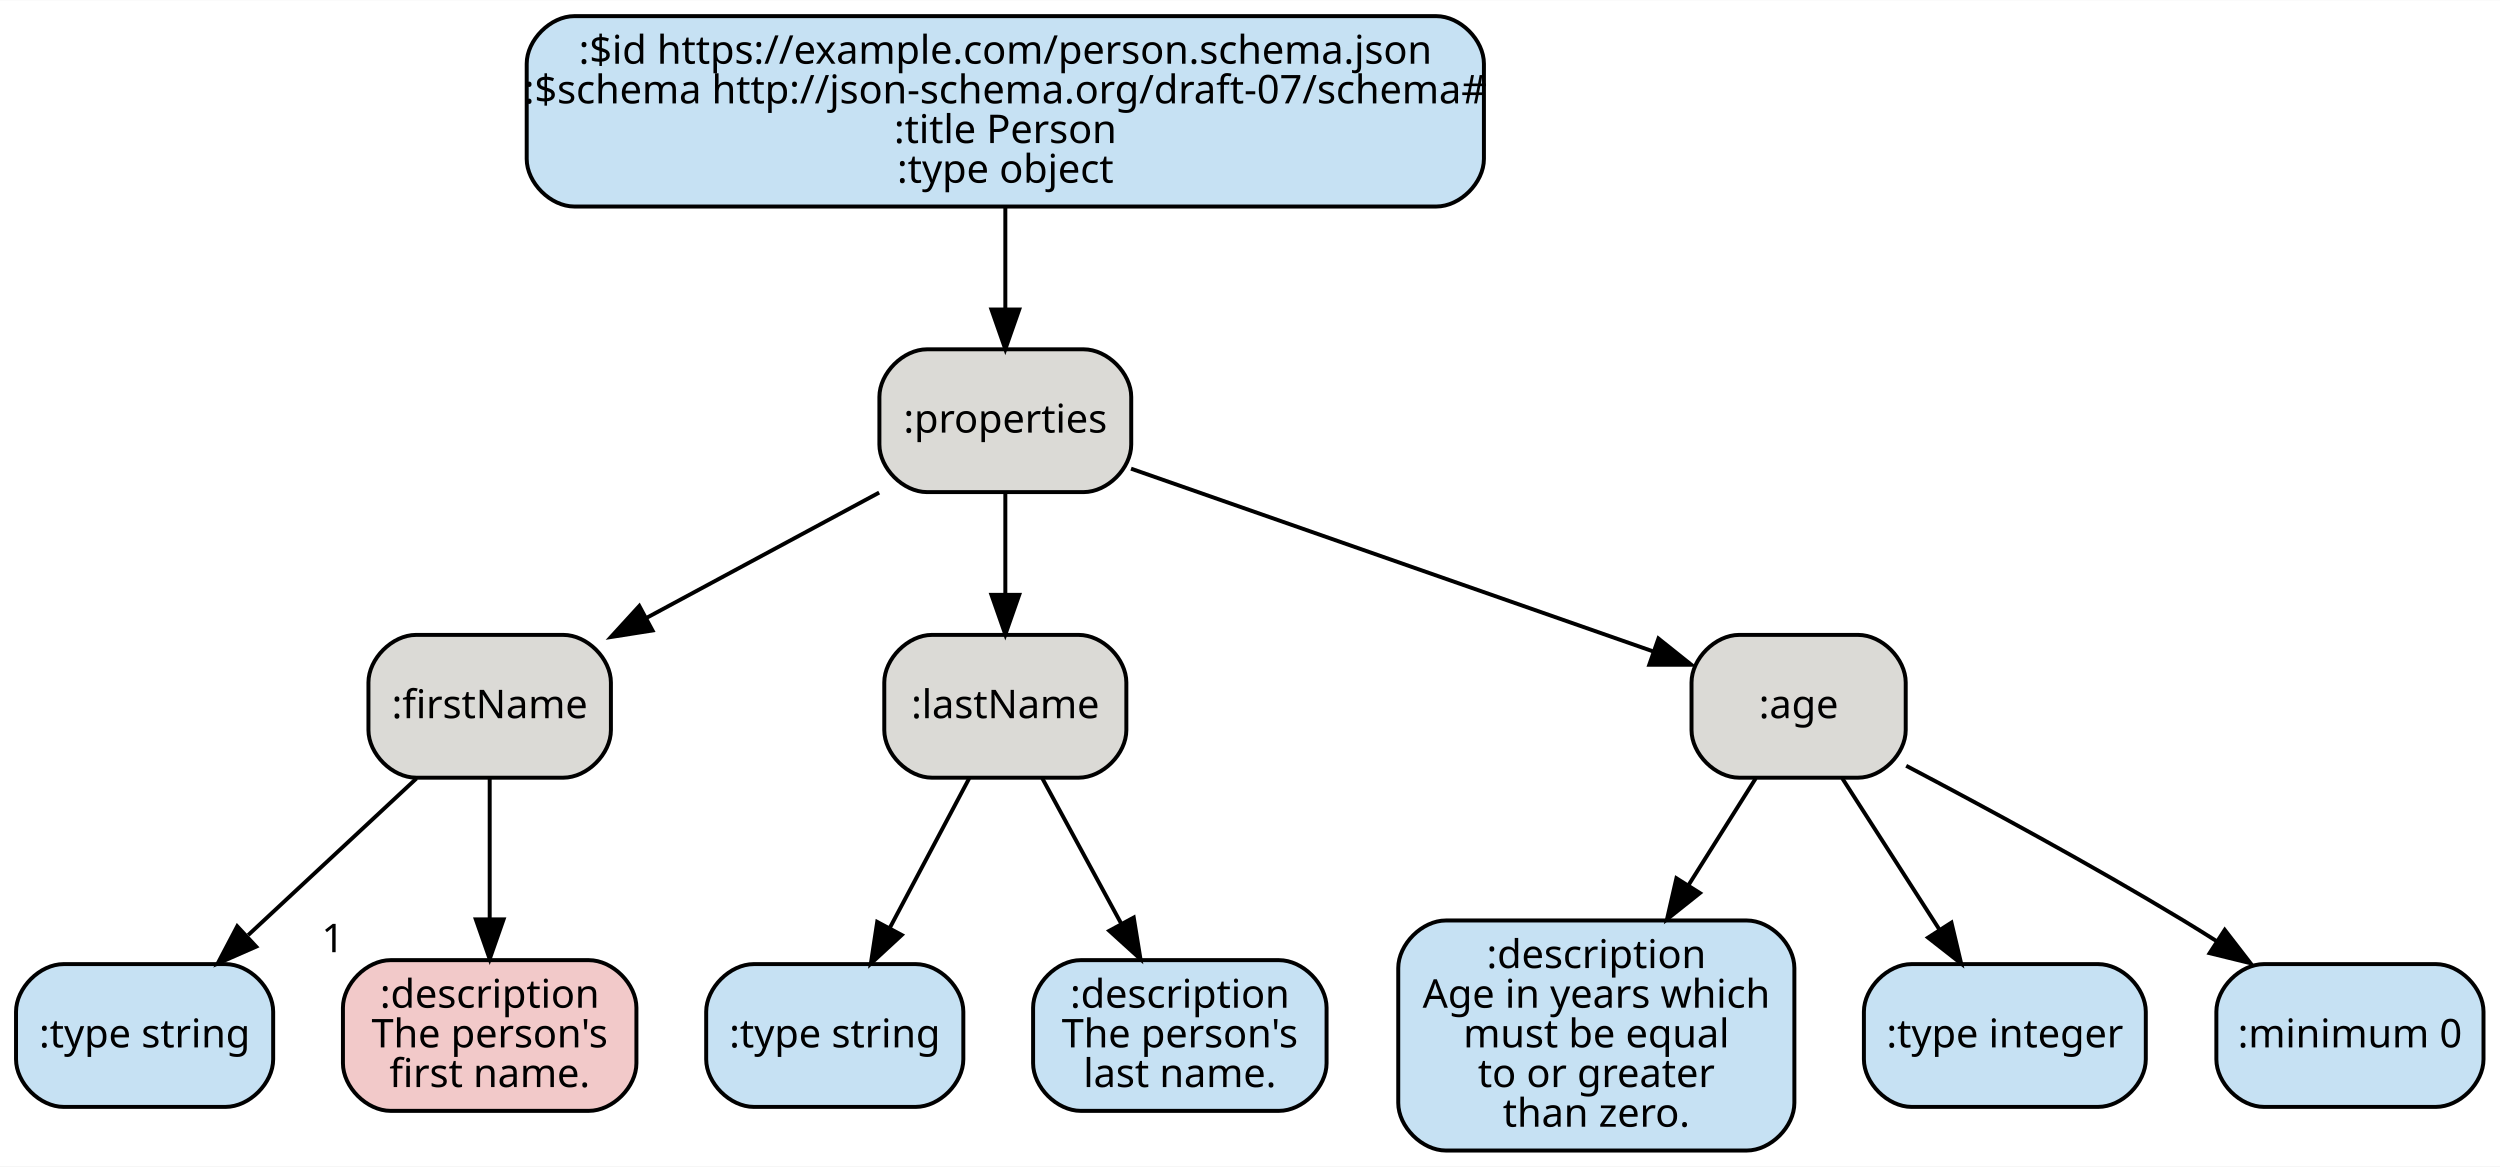
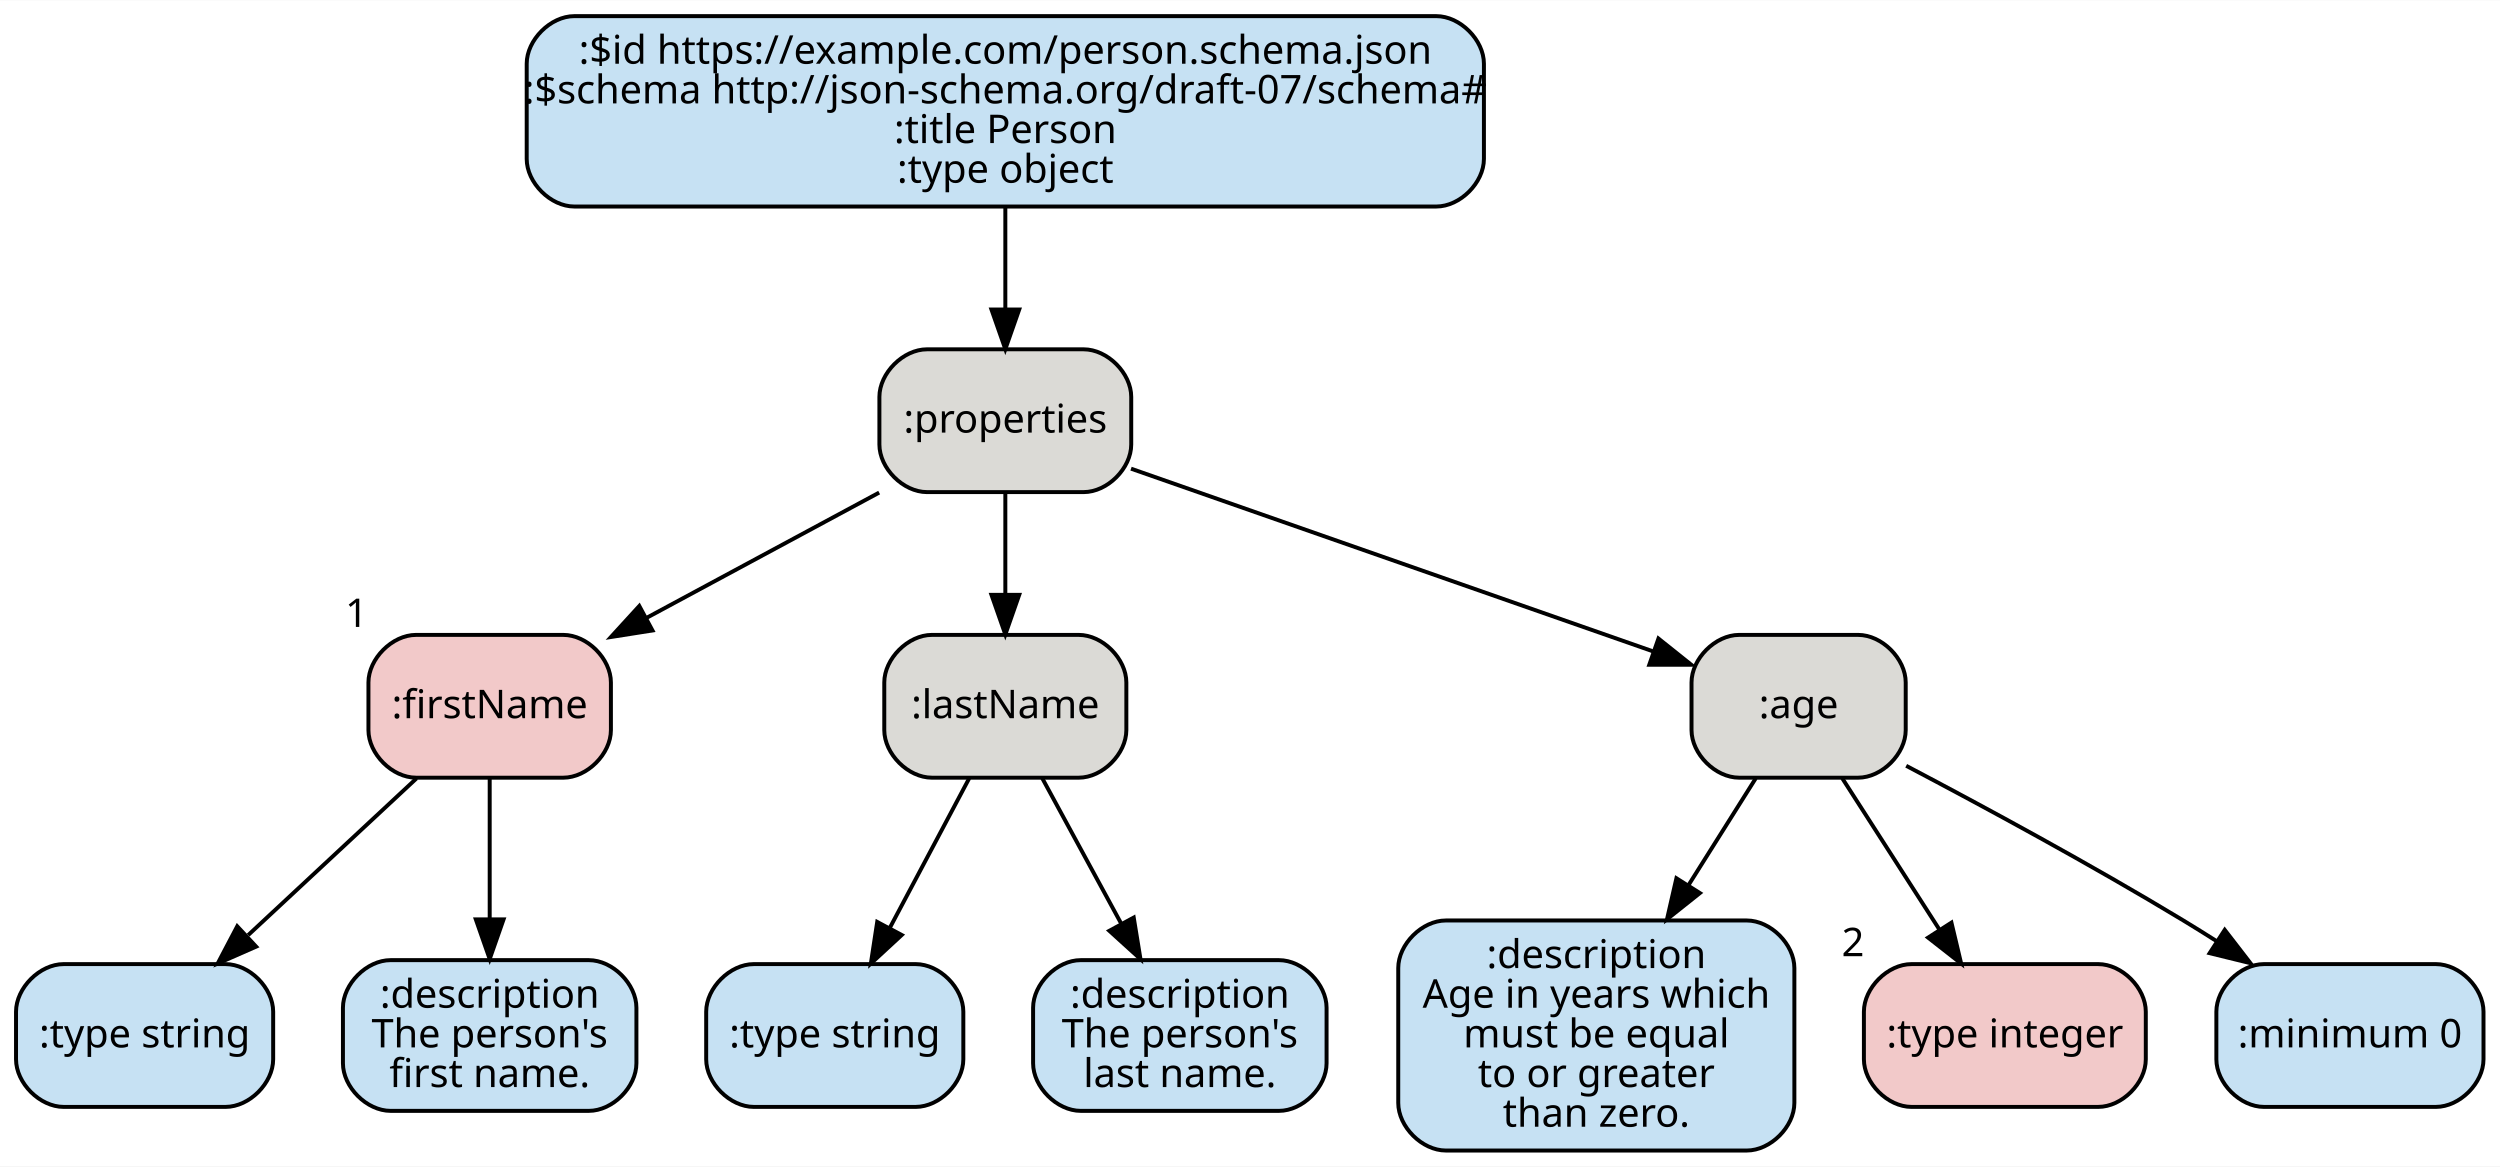
<svg xmlns="http://www.w3.org/2000/svg" width="630pt" height="294pt" viewBox="0.00 0.00 630.29 294.00">
  <g id="graph0" class="graph" transform="scale(1 1) rotate(0) translate(4 290)">
    <polygon fill="white" stroke="transparent" points="-4,4 -4,-290 626.29,-290 626.29,4 -4,4" />
    <g id="node1" class="node">
      <path fill="#c6e1f3" stroke="black" d="M358.12,-286C358.12,-286 140.79,-286 140.79,-286 134.79,-286 128.79,-280 128.79,-274 128.79,-274 128.79,-250 128.79,-250 128.79,-244 134.79,-238 140.79,-238 140.79,-238 358.12,-238 358.12,-238 364.12,-238 370.12,-244 370.12,-250 370.12,-250 370.12,-274 370.12,-274 370.12,-280 364.12,-286 358.12,-286" />
      <text text-anchor="middle" x="249.46" y="-274" font-family="sans-serif" font-size="10.00">:$id https://example.com/person.schema.json</text>
      <text text-anchor="middle" x="249.46" y="-264" font-family="sans-serif" font-size="10.00">:$schema http://json-schema.org/draft-07/schema#</text>
      <text text-anchor="middle" x="249.46" y="-254" font-family="sans-serif" font-size="10.00">:title Person</text>
      <text text-anchor="middle" x="249.46" y="-244" font-family="sans-serif" font-size="10.00">:type object</text>
    </g>
    <g id="node2" class="node">
      <path fill="#dbdad6" stroke="black" d="M269.2,-202C269.2,-202 229.71,-202 229.71,-202 223.71,-202 217.71,-196 217.71,-190 217.71,-190 217.71,-178 217.71,-178 217.71,-172 223.71,-166 229.71,-166 229.71,-166 269.2,-166 269.2,-166 275.2,-166 281.2,-172 281.2,-178 281.2,-178 281.2,-190 281.2,-190 281.2,-196 275.2,-202 269.2,-202" />
      <text text-anchor="middle" x="249.46" y="-181" font-family="sans-serif" font-size="10.00">:properties</text>
    </g>
    <g id="edge1" class="edge">
      <path fill="none" stroke="black" d="M249.46,-237.78C249.46,-229.68 249.46,-220.52 249.46,-212.12" />
      <polygon fill="black" stroke="black" points="252.96,-212.04 249.46,-202.04 245.96,-212.04 252.96,-212.04" />
    </g>
    <g id="node3" class="node">
-       <path fill="#dbdad6" stroke="black" d="M138.02,-130C138.02,-130 100.89,-130 100.89,-130 94.89,-130 88.89,-124 88.89,-118 88.89,-118 88.89,-106 88.89,-106 88.89,-100 94.89,-94 100.89,-94 100.89,-94 138.02,-94 138.02,-94 144.02,-94 150.02,-100 150.02,-106 150.02,-106 150.02,-118 150.02,-118 150.02,-124 144.02,-130 138.02,-130" />
+       <path fill="#f2c9c9" stroke="black" d="M138.02,-130C138.02,-130 100.89,-130 100.89,-130 94.89,-130 88.89,-124 88.89,-118 88.89,-118 88.89,-106 88.89,-106 88.89,-100 94.89,-94 100.89,-94 100.89,-94 138.02,-94 138.02,-94 144.02,-94 150.02,-100 150.02,-106 150.02,-106 150.02,-118 150.02,-118 150.02,-124 144.02,-130 138.02,-130" />
      <text text-anchor="middle" x="119.46" y="-109" font-family="sans-serif" font-size="10.00">:firstName</text>
+       <text text-anchor="middle" x="85.89" y="-132" font-family="sans-serif" font-size="10.00">1</text>
    </g>
    <g id="edge2" class="edge">
      <path fill="none" stroke="black" d="M217.65,-165.88C199.95,-156.35 177.76,-144.4 158.96,-134.27" />
      <polygon fill="black" stroke="black" points="160.5,-131.12 150.03,-129.47 157.18,-137.29 160.5,-131.12" />
    </g>
    <g id="node6" class="node">
      <path fill="#dbdad6" stroke="black" d="M267.97,-130C267.97,-130 230.94,-130 230.94,-130 224.94,-130 218.94,-124 218.94,-118 218.94,-118 218.94,-106 218.94,-106 218.94,-100 224.94,-94 230.94,-94 230.94,-94 267.97,-94 267.97,-94 273.97,-94 279.97,-100 279.97,-106 279.97,-106 279.97,-118 279.97,-118 279.97,-124 273.97,-130 267.97,-130" />
      <text text-anchor="middle" x="249.46" y="-109" font-family="sans-serif" font-size="10.00">:lastName</text>
    </g>
    <g id="edge3" class="edge">
      <path fill="none" stroke="black" d="M249.46,-165.7C249.46,-157.98 249.46,-148.71 249.46,-140.11" />
      <polygon fill="black" stroke="black" points="252.96,-140.1 249.46,-130.1 245.96,-140.1 252.96,-140.1" />
    </g>
    <g id="node9" class="node">
      <path fill="#dbdad6" stroke="black" d="M464.46,-130C464.46,-130 434.46,-130 434.46,-130 428.46,-130 422.46,-124 422.46,-118 422.46,-118 422.46,-106 422.46,-106 422.46,-100 428.46,-94 434.46,-94 434.46,-94 464.46,-94 464.46,-94 470.46,-94 476.46,-100 476.46,-106 476.46,-106 476.46,-118 476.46,-118 476.46,-124 470.46,-130 464.46,-130" />
      <text text-anchor="middle" x="449.46" y="-109" font-family="sans-serif" font-size="10.00">:age</text>
    </g>
    <g id="edge4" class="edge">
      <path fill="none" stroke="black" d="M281.15,-171.91C316.94,-159.38 375.1,-139.03 412.81,-125.83" />
      <polygon fill="black" stroke="black" points="414.12,-129.08 422.4,-122.47 411.81,-122.47 414.12,-129.08" />
    </g>
    <g id="node4" class="node">
      <path fill="#c6e1f3" stroke="black" d="M52.87,-47C52.87,-47 12.04,-47 12.04,-47 6.04,-47 0.04,-41 0.04,-35 0.04,-35 0.04,-23 0.04,-23 0.04,-17 6.04,-11 12.04,-11 12.04,-11 52.87,-11 52.87,-11 58.87,-11 64.87,-17 64.87,-23 64.87,-23 64.87,-35 64.87,-35 64.87,-41 58.87,-47 52.87,-47" />
      <text text-anchor="middle" x="32.46" y="-26" font-family="sans-serif" font-size="10.00">:type string</text>
    </g>
    <g id="edge5" class="edge">
      <path fill="none" stroke="black" d="M101.01,-93.82C88.66,-82.33 72.24,-67.04 58.56,-54.31" />
      <polygon fill="black" stroke="black" points="60.58,-51.41 50.88,-47.15 55.81,-56.53 60.58,-51.41" />
    </g>
    <g id="node5" class="node">
-       <path fill="#f2c9c9" stroke="black" d="M144.45,-48C144.45,-48 94.46,-48 94.46,-48 88.46,-48 82.46,-42 82.46,-36 82.46,-36 82.46,-22 82.46,-22 82.46,-16 88.46,-10 94.46,-10 94.46,-10 144.45,-10 144.45,-10 150.45,-10 156.45,-16 156.45,-22 156.45,-22 156.45,-36 156.45,-36 156.45,-42 150.45,-48 144.45,-48" />
+       <path fill="#c6e1f3" stroke="black" d="M144.45,-48C144.45,-48 94.46,-48 94.46,-48 88.46,-48 82.46,-42 82.46,-36 82.46,-36 82.46,-22 82.46,-22 82.46,-16 88.46,-10 94.46,-10 94.46,-10 144.45,-10 144.45,-10 150.45,-10 156.45,-16 156.45,-22 156.45,-22 156.45,-36 156.45,-36 156.45,-42 150.45,-48 144.45,-48" />
      <text text-anchor="middle" x="119.46" y="-36" font-family="sans-serif" font-size="10.00">:description</text>
      <text text-anchor="middle" x="119.46" y="-26" font-family="sans-serif" font-size="10.00">The person's</text>
      <text text-anchor="middle" x="119.46" y="-16" font-family="sans-serif" font-size="10.00">first name.</text>
-       <text text-anchor="middle" x="79.93" y="-50" font-family="sans-serif" font-size="10.00">1</text>
    </g>
    <g id="edge6" class="edge">
      <path fill="none" stroke="black" d="M119.46,-93.82C119.46,-83.58 119.46,-70.33 119.46,-58.55" />
      <polygon fill="black" stroke="black" points="122.96,-58.28 119.46,-48.28 115.96,-58.28 122.96,-58.28" />
    </g>
    <g id="node7" class="node">
      <path fill="#c6e1f3" stroke="black" d="M226.87,-47C226.87,-47 186.04,-47 186.04,-47 180.04,-47 174.04,-41 174.04,-35 174.04,-35 174.04,-23 174.04,-23 174.04,-17 180.04,-11 186.04,-11 186.04,-11 226.87,-11 226.87,-11 232.87,-11 238.87,-17 238.87,-23 238.87,-23 238.87,-35 238.87,-35 238.87,-41 232.87,-47 226.87,-47" />
      <text text-anchor="middle" x="206.46" y="-26" font-family="sans-serif" font-size="10.00">:type string</text>
    </g>
    <g id="edge7" class="edge">
      <path fill="none" stroke="black" d="M240.34,-93.82C234.52,-82.87 226.87,-68.46 220.32,-56.11" />
      <polygon fill="black" stroke="black" points="223.34,-54.34 215.56,-47.15 217.16,-57.63 223.34,-54.34" />
    </g>
    <g id="node8" class="node">
      <path fill="#c6e1f3" stroke="black" d="M318.45,-48C318.45,-48 268.46,-48 268.46,-48 262.46,-48 256.46,-42 256.46,-36 256.46,-36 256.46,-22 256.46,-22 256.46,-16 262.46,-10 268.46,-10 268.46,-10 318.45,-10 318.45,-10 324.45,-10 330.45,-16 330.45,-22 330.45,-22 330.45,-36 330.45,-36 330.45,-42 324.45,-48 318.45,-48" />
      <text text-anchor="middle" x="293.46" y="-36" font-family="sans-serif" font-size="10.00">:description</text>
      <text text-anchor="middle" x="293.46" y="-26" font-family="sans-serif" font-size="10.00">The person's</text>
      <text text-anchor="middle" x="293.46" y="-16" font-family="sans-serif" font-size="10.00">last name.</text>
    </g>
    <g id="edge8" class="edge">
      <path fill="none" stroke="black" d="M258.79,-93.82C264.58,-83.16 272.14,-69.24 278.73,-57.11" />
      <polygon fill="black" stroke="black" points="281.83,-58.74 283.53,-48.28 275.68,-55.4 281.83,-58.74" />
    </g>
    <g id="node10" class="node">
      <path fill="#c6e1f3" stroke="black" d="M436.39,-58C436.39,-58 360.52,-58 360.52,-58 354.52,-58 348.52,-52 348.52,-46 348.52,-46 348.52,-12 348.52,-12 348.52,-6 354.52,0 360.52,0 360.52,0 436.39,0 436.39,0 442.39,0 448.39,-6 448.39,-12 448.39,-12 448.39,-46 448.39,-46 448.39,-52 442.39,-58 436.39,-58" />
      <text text-anchor="middle" x="398.46" y="-46" font-family="sans-serif" font-size="10.00">:description</text>
      <text text-anchor="middle" x="398.46" y="-36" font-family="sans-serif" font-size="10.00">Age in years which</text>
      <text text-anchor="middle" x="398.46" y="-26" font-family="sans-serif" font-size="10.00">must be equal</text>
      <text text-anchor="middle" x="398.46" y="-16" font-family="sans-serif" font-size="10.00">to or greater</text>
      <text text-anchor="middle" x="398.46" y="-6" font-family="sans-serif" font-size="10.00">than zero.</text>
    </g>
    <g id="edge9" class="edge">
      <path fill="none" stroke="black" d="M438.64,-93.82C433.67,-85.93 427.57,-76.24 421.64,-66.82" />
      <polygon fill="black" stroke="black" points="424.57,-64.91 416.28,-58.31 418.65,-68.64 424.57,-64.91" />
    </g>
    <g id="node11" class="node">
-       <path fill="#c6e1f3" stroke="black" d="M524.99,-47C524.99,-47 477.92,-47 477.92,-47 471.92,-47 465.92,-41 465.92,-35 465.92,-35 465.92,-23 465.92,-23 465.92,-17 471.92,-11 477.92,-11 477.92,-11 524.99,-11 524.99,-11 530.99,-11 536.99,-17 536.99,-23 536.99,-23 536.99,-35 536.99,-35 536.99,-41 530.99,-47 524.99,-47" />
+       <path fill="#f2c9c9" stroke="black" d="M524.99,-47C524.99,-47 477.92,-47 477.92,-47 471.92,-47 465.92,-41 465.92,-35 465.92,-35 465.92,-23 465.92,-23 465.92,-17 471.92,-11 477.92,-11 477.92,-11 524.99,-11 524.99,-11 530.99,-11 536.99,-17 536.99,-23 536.99,-23 536.99,-35 536.99,-35 536.99,-41 530.99,-47 524.99,-47" />
      <text text-anchor="middle" x="501.46" y="-26" font-family="sans-serif" font-size="10.00">:type integer</text>
+       <text text-anchor="middle" x="463.16" y="-49" font-family="sans-serif" font-size="10.00">2</text>
    </g>
    <g id="edge10" class="edge">
      <path fill="none" stroke="black" d="M460.48,-93.82C467.58,-82.76 476.95,-68.18 484.93,-55.75" />
      <polygon fill="black" stroke="black" points="487.99,-57.46 490.44,-47.15 482.1,-53.68 487.99,-57.46" />
    </g>
    <g id="node12" class="node">
      <path fill="#c6e1f3" stroke="black" d="M610.13,-47C610.13,-47 566.78,-47 566.78,-47 560.78,-47 554.78,-41 554.78,-35 554.78,-35 554.78,-23 554.78,-23 554.78,-17 560.78,-11 566.78,-11 566.78,-11 610.13,-11 610.13,-11 616.13,-11 622.13,-17 622.13,-23 622.13,-23 622.13,-35 622.13,-35 622.13,-41 616.13,-47 610.13,-47" />
      <text text-anchor="middle" x="588.46" y="-26" font-family="sans-serif" font-size="10.00">:minimum 0</text>
    </g>
    <g id="edge11" class="edge">
      <path fill="none" stroke="black" d="M476.58,-97C496.23,-86.66 523.3,-72.01 546.46,-58 549.23,-56.32 552.08,-54.54 554.93,-52.73" />
      <polygon fill="black" stroke="black" points="556.89,-55.63 563.37,-47.24 553.08,-49.76 556.89,-55.63" />
    </g>
  </g>
</svg>
